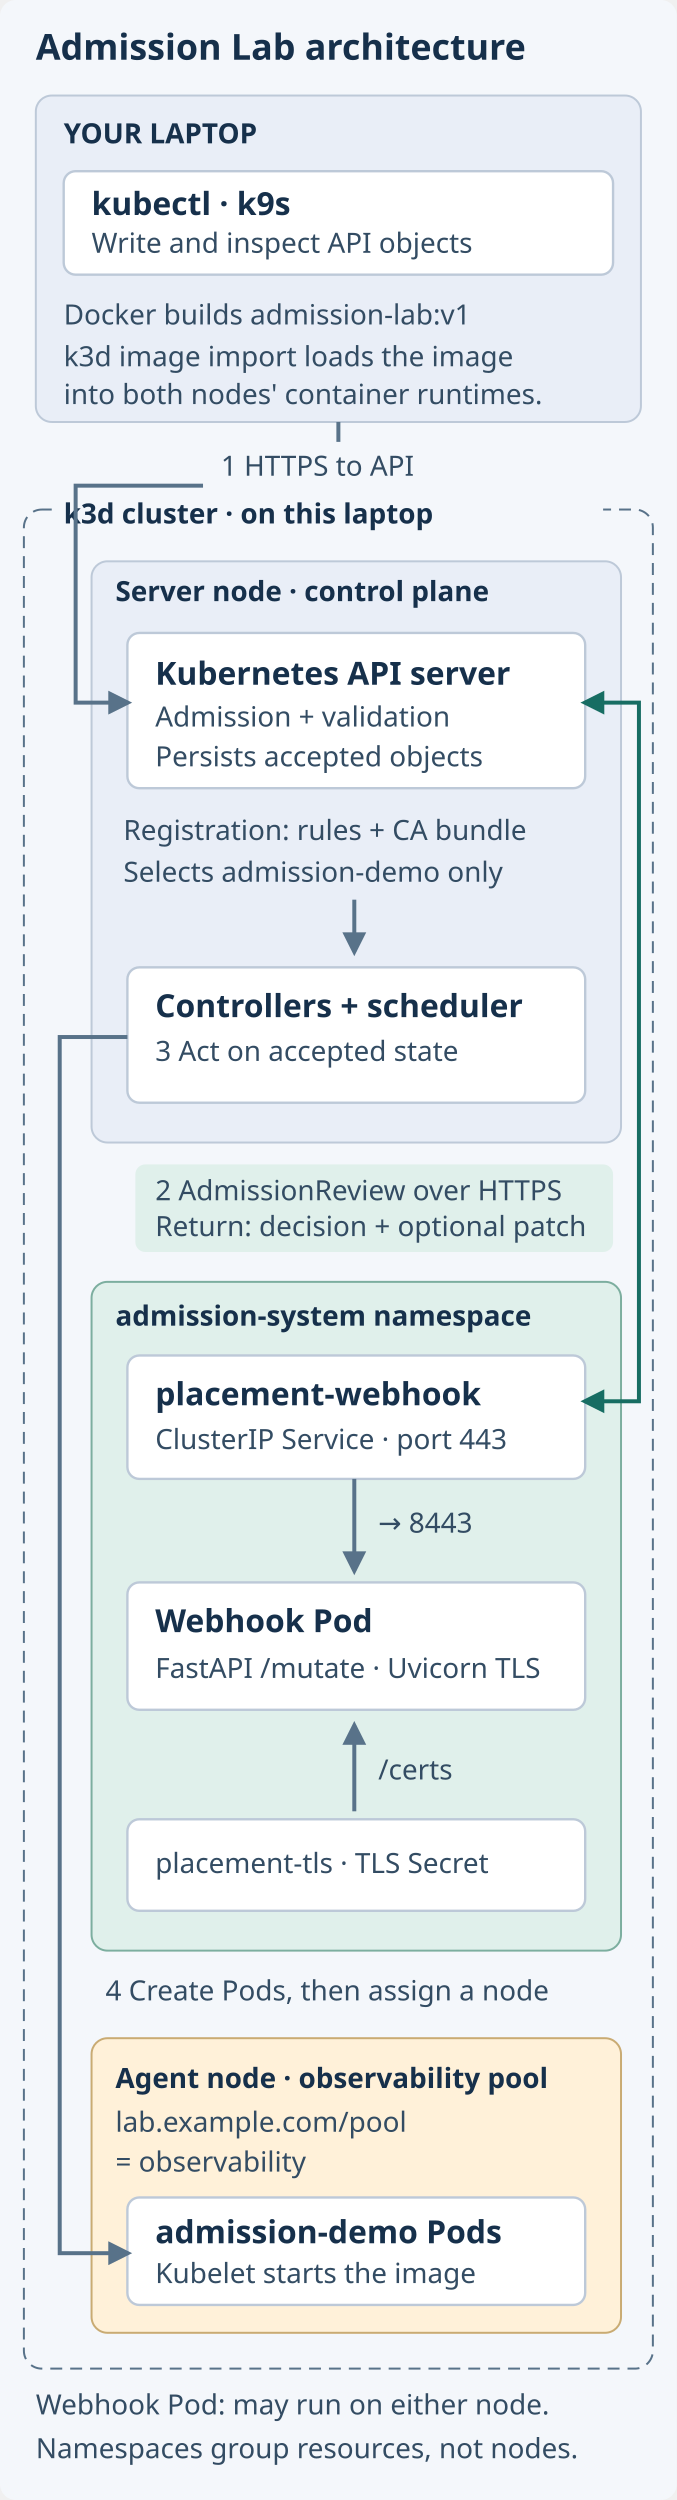
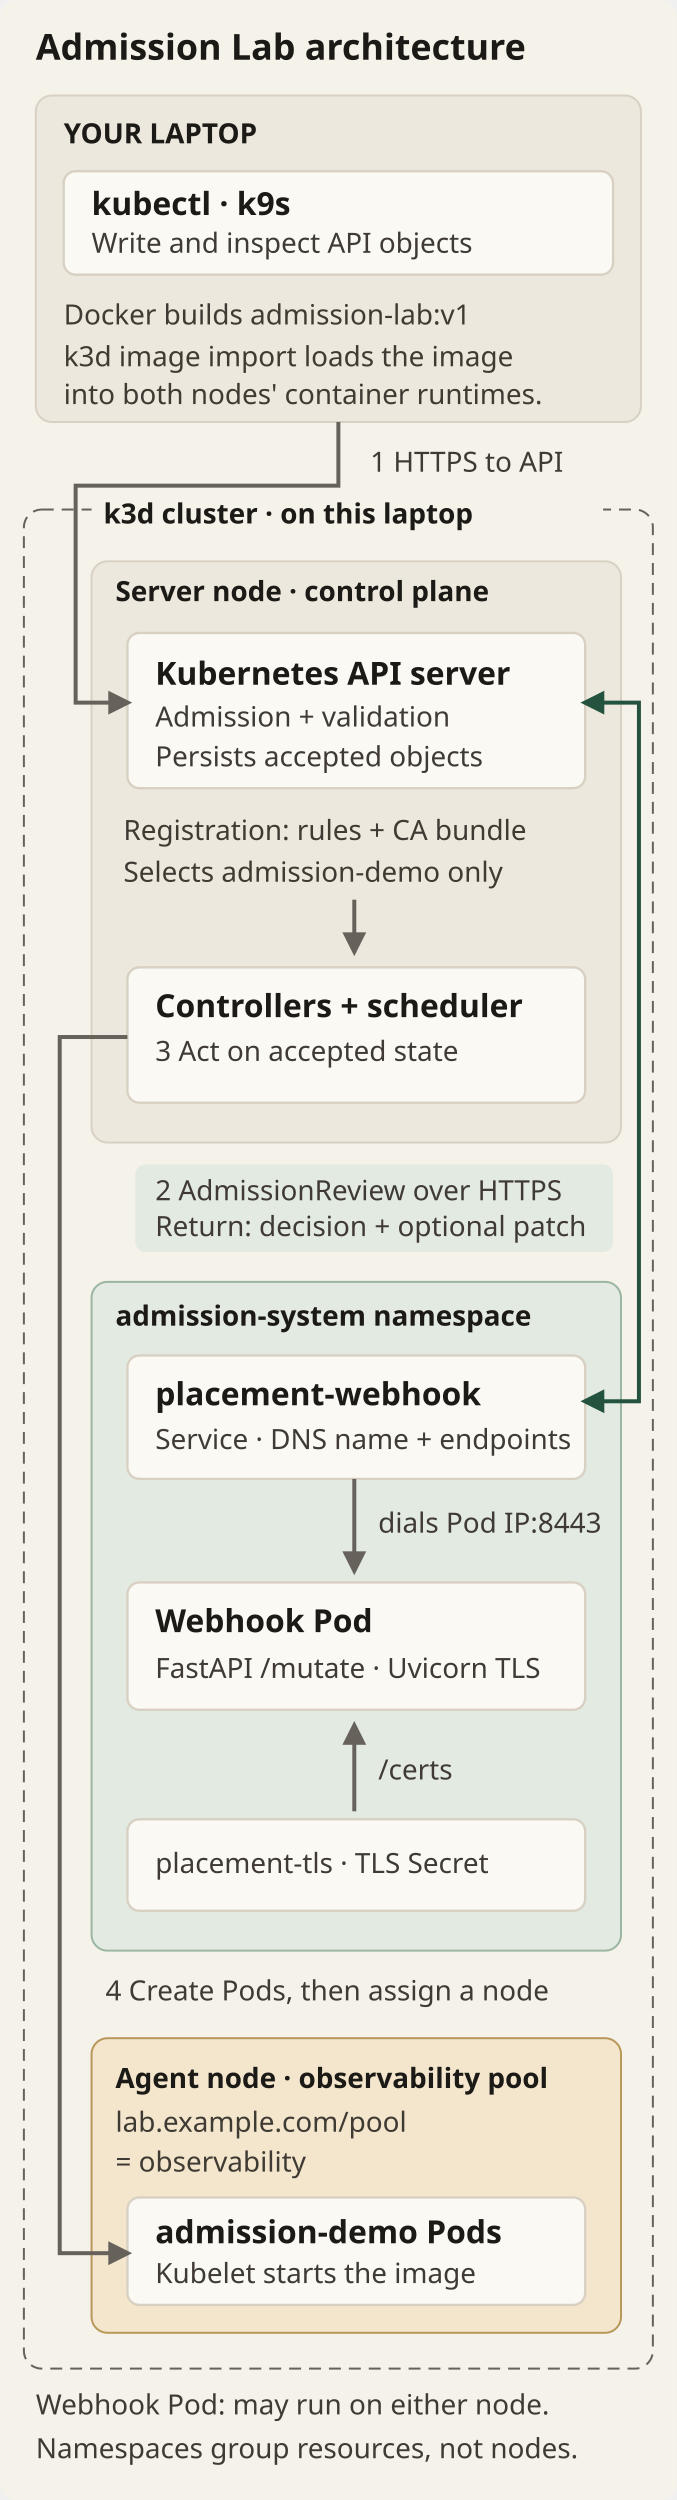
<svg xmlns="http://www.w3.org/2000/svg" width="340" height="1256" viewBox="0 0 340 1256" role="img" aria-labelledby="title desc">
  <style>
-     text{font-family:sans-serif;fill:#16304b}
+     text{font-family:sans-serif;fill:#1c1a16}
    .title{font-size:18px;font-weight:600}.label{font-size:16px;font-weight:600}
-     .note{font-size:14px;fill:#334c63}.group{font-size:14px;font-weight:600}
-     .box{fill:#fff;stroke:#bdc9d8;stroke-width:1.2}
-     .wire{fill:none;stroke:#587289;stroke-width:2;marker-end:url(#arrow)}
-     .call{fill:none;stroke:#176d63;stroke-width:2;marker-start:url(#green);marker-end:url(#green)}
-   </style>
+     .note{font-size:14px;fill:#3f3b34}.group{font-size:14px;font-weight:600}
+     .box{fill:#fbf9f4;stroke:#d8d1c3;stroke-width:1.2}
+     .wire{fill:none;stroke:#66615a;stroke-width:2;marker-end:url(#arrow)}
+     .call{fill:none;stroke:#23523e;stroke-width:2;marker-start:url(#green);marker-end:url(#green)}
+   @media (prefers-color-scheme:dark){[fill="#f5f2ea"]{fill:#1b1a17}.box{fill:#22201c;stroke:#57524a}text,.title,.label{fill:#ebe6da}.note{fill:#cfc9bc}.arrow,.wire{stroke:#a29c8f}[fill="#66615a"]{fill:#a29c8f}[stroke="#66615a"]{stroke:#a29c8f}.highlight{fill:#34493b}[fill="#ede8dd"]{fill:#2a2823}[stroke="#d8d1c3"]{stroke:#57524a}[fill="#e3eae1"]{fill:#26332c}[stroke="#9bb5a3"]{stroke:#4f6b5a}.call{stroke:#9bc4a8}[fill="#23523e"]{fill:#9bc4a8}[fill="#f3e6cc"]{fill:#3a3022}[stroke="#b9975a"]{stroke:#8a7346}}</style>
  <defs>
    <marker id="arrow" viewBox="0 0 10 10" refX="8" refY="5" markerWidth="6" markerHeight="6" orient="auto-start-reverse">
-       <path d="M0 0 L10 5 L0 10Z" fill="#587289" />
+       <path d="M0 0 L10 5 L0 10Z" fill="#66615a" />
    </marker>
    <marker id="green" viewBox="0 0 10 10" refX="8" refY="5" markerWidth="6" markerHeight="6" orient="auto-start-reverse">
-       <path d="M0 0 L10 5 L0 10Z" fill="#176d63" />
+       <path d="M0 0 L10 5 L0 10Z" fill="#23523e" />
    </marker>
  </defs>
-   <rect width="340" height="1256" rx="8" fill="#f4f7fb" />
+   <rect width="340" height="1256" rx="8" fill="#f5f2ea" />
  <text x="18" y="30" class="title">Admission Lab architecture</text>
-   <rect x="18" y="48" width="304" height="164" rx="8" fill="#e9eef7" stroke="#bdc9d8" />
+   <rect x="18" y="48" width="304" height="164" rx="8" fill="#ede8dd" stroke="#d8d1c3" />
  <text x="32" y="72" class="group">YOUR LAPTOP</text>
  <rect x="32" y="86" width="276" height="52" rx="6" class="box" />
  <text x="46" y="108" class="label">kubectl · k9s</text>
  <text x="46" y="127" class="note">Write and inspect API objects</text>
  <text x="32" y="163" class="note">Docker builds admission-lab:v1</text>
  <text x="32" y="184" class="note">k3d image import loads the image</text>
  <text x="32" y="203" class="note">into both nodes' container runtimes.</text>
-   <rect x="12" y="256" width="316" height="934" rx="9" fill="none" stroke="#587289" stroke-dasharray="6 4" />
-   <rect x="26" y="247" width="277" height="21" fill="#f4f7fb" />
-   <text x="32" y="263" class="group">k3d cluster · on this laptop</text>
-   <rect x="46" y="282" width="266" height="292" rx="8" fill="#e9eef7" stroke="#bdc9d8" />
+   <rect x="12" y="256" width="316" height="934" rx="9" fill="none" stroke="#66615a" stroke-dasharray="6 4" />
+   <rect x="46" y="247" width="257" height="21" fill="#f5f2ea" />
+   <text x="52" y="263" class="group">k3d cluster · on this laptop</text>
+   <rect x="46" y="282" width="266" height="292" rx="8" fill="#ede8dd" stroke="#d8d1c3" />
  <text x="58" y="302" class="group">Server node · control plane</text>
  <rect x="64" y="318" width="230" height="78" rx="6" class="box" />
  <text x="78" y="344" class="label">Kubernetes API server</text>
  <text x="78" y="365" class="note">Admission + validation</text>
  <text x="78" y="385" class="note">Persists accepted objects</text>
  <text x="62" y="422" class="note">Registration: rules + CA bundle</text>
  <text x="62" y="443" class="note">Selects admission-demo only</text>
  <path d="M178 452 V478" class="wire" />
  <rect x="64" y="486" width="230" height="68" rx="6" class="box" />
  <text x="78" y="511" class="label">Controllers + scheduler</text>
  <text x="78" y="533" class="note">3  Act on accepted state</text>
-   <rect x="68" y="585" width="240" height="44" rx="5" fill="#e0f0eb" />
+   <rect x="68" y="585" width="240" height="44" rx="5" fill="#e3eae1" />
  <text x="78" y="603" class="note">2  AdmissionReview over HTTPS</text>
  <text x="78" y="621" class="note">Return: decision + optional patch</text>
-   <rect x="46" y="644" width="266" height="336" rx="8" fill="#e0f0eb" stroke="#7cae9f" />
+   <rect x="46" y="644" width="266" height="336" rx="8" fill="#e3eae1" stroke="#9bb5a3" />
  <text x="58" y="666" class="group">admission-system namespace</text>
  <rect x="64" y="681" width="230" height="62" rx="6" class="box" />
  <text x="78" y="706" class="label">placement-webhook</text>
-   <text x="78" y="728" class="note">ClusterIP Service · port 443</text>
+   <text x="78" y="728" class="note">Service · DNS name + endpoints</text>
  <path d="M178 743 V789" class="wire" />
-   <text x="190" y="770" class="note">→ 8443</text>
+   <text x="190" y="770" class="note">dials Pod IP:8443</text>
  <rect x="64" y="795" width="230" height="64" rx="6" class="box" />
  <text x="78" y="820" class="label">Webhook Pod</text>
  <text x="78" y="843" class="note">FastAPI /mutate · Uvicorn TLS</text>
  <path d="M178 910 V867" class="wire" />
  <text x="190" y="894" class="note">/certs</text>
  <rect x="64" y="914" width="230" height="46" rx="6" class="box" />
  <text x="78" y="941" class="note">placement-tls · TLS Secret</text>
  <text x="53" y="1005" class="note">4  Create Pods, then assign a node</text>
-   <rect x="46" y="1024" width="266" height="148" rx="8" fill="#fff1d9" stroke="#c9ab73" />
+   <rect x="46" y="1024" width="266" height="148" rx="8" fill="#f3e6cc" stroke="#b9975a" />
  <text x="58" y="1049" class="group">Agent node · observability pool</text>
  <text x="58" y="1071" class="note">lab.example.com/pool</text>
  <text x="58" y="1091" class="note">= observability</text>
  <rect x="64" y="1104" width="230" height="54" rx="6" class="box" />
  <text x="78" y="1127" class="label">admission-demo Pods</text>
  <text x="78" y="1147" class="note">Kubelet starts the image</text>
  <path d="M170 212 V244 H38 V353 H64" class="wire" />
-   <rect x="102" y="222" width="138" height="24" fill="#f4f7fb" />
-   <text x="111" y="239" class="note">1  HTTPS to API</text>
+   <rect x="178" y="220" width="130" height="24" fill="#f5f2ea" />
+   <text x="186" y="237" class="note">1  HTTPS to API</text>
  <path d="M294 353 H321 V704 H294" class="call" />
  <path d="M64 521 H30 V1132 H64" class="wire" />
  <text x="18" y="1213" class="note">Webhook Pod: may run on either node.</text>
  <text x="18" y="1235" class="note">Namespaces group resources, not nodes.</text>
</svg>
